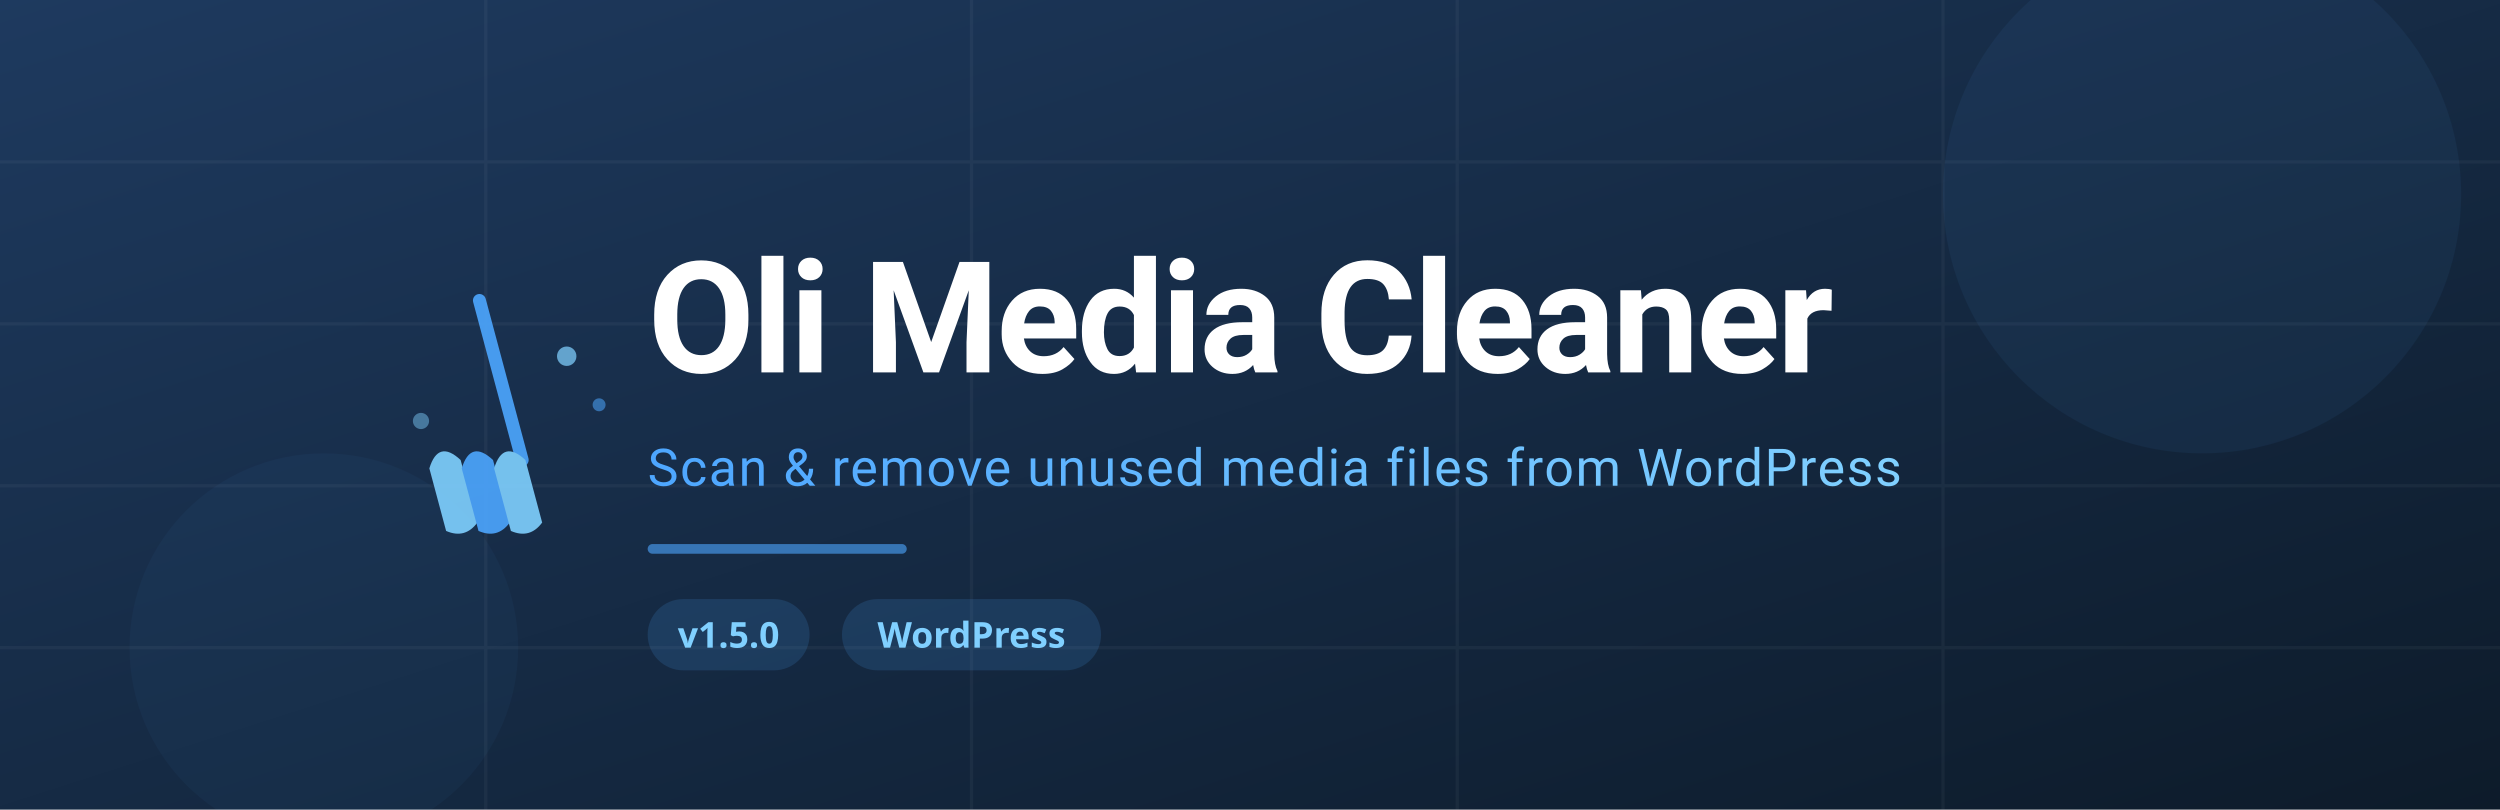
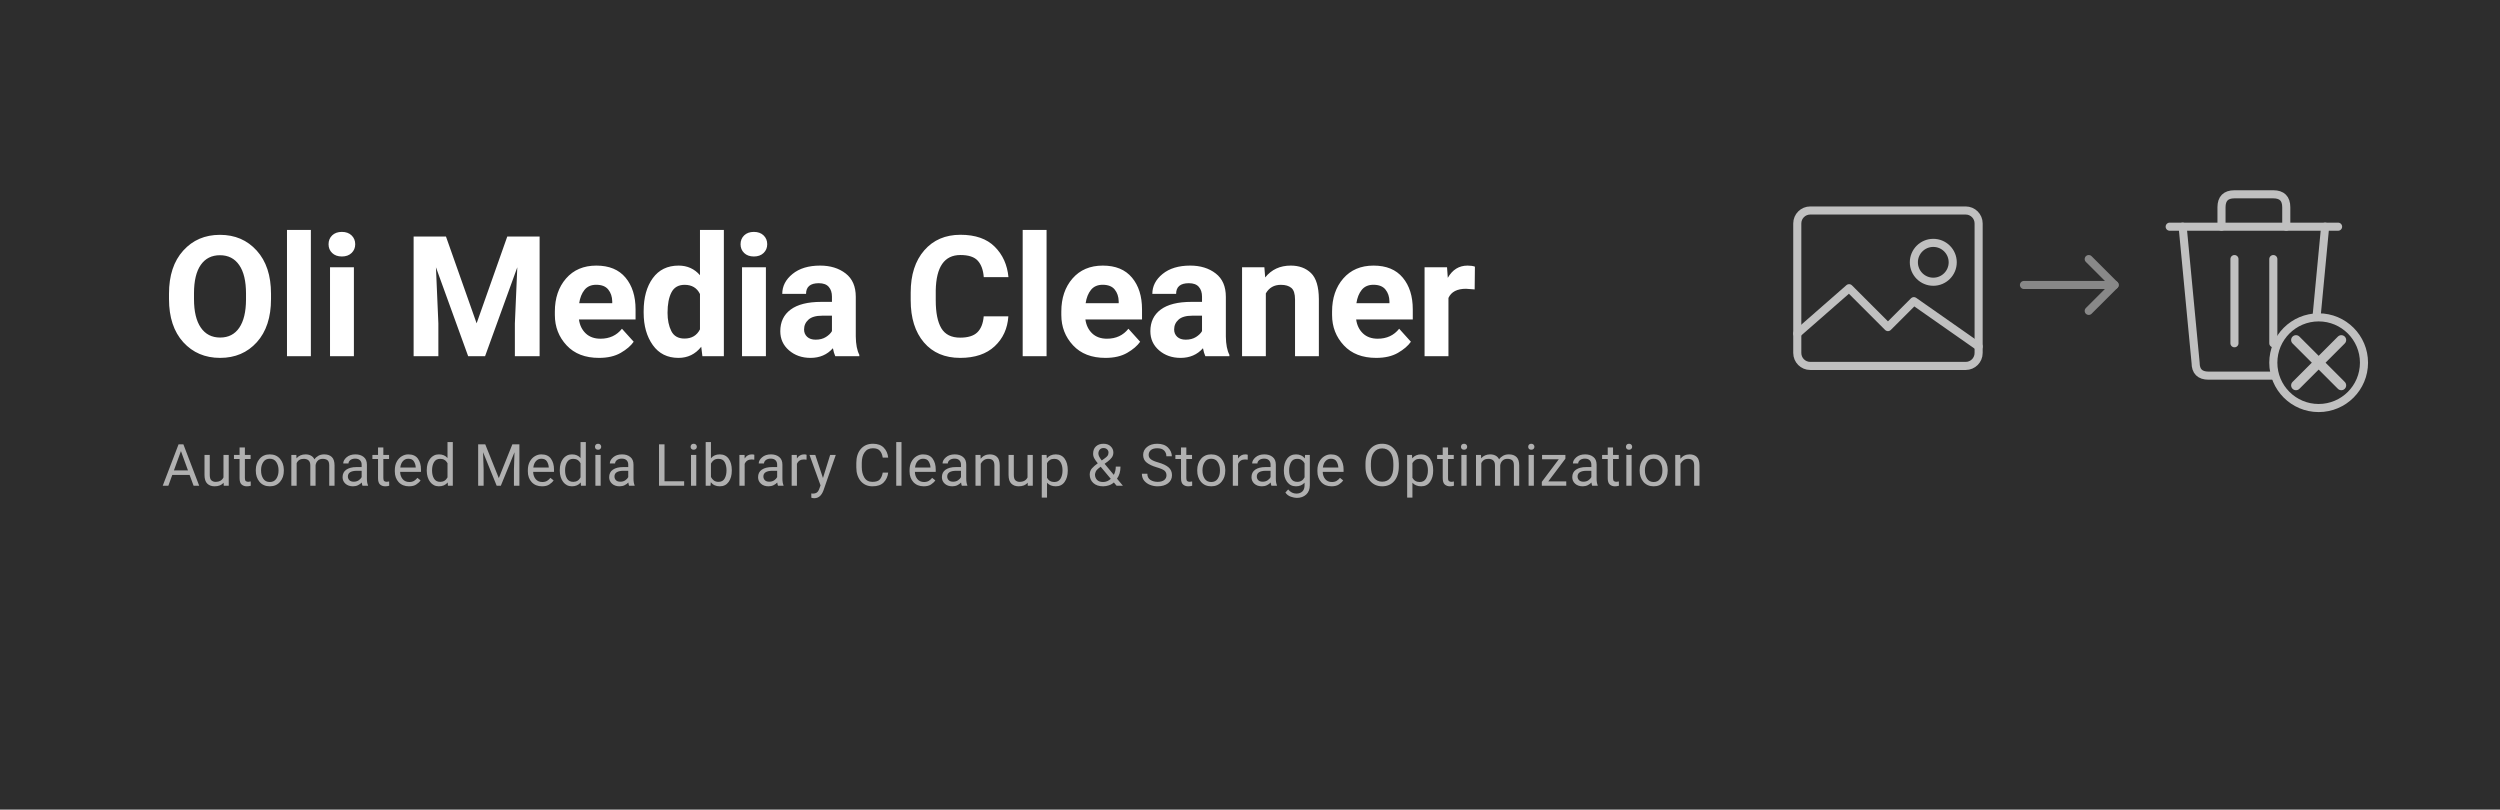
<svg xmlns="http://www.w3.org/2000/svg" width="772" height="250" viewBox="0 0 772 250">
-   <defs>
-     <linearGradient id="bg" x1="0%" y1="0%" x2="100%" y2="100%">
-       <stop offset="0%" style="stop-color:#1e3a5f;stop-opacity:1" />
-       <stop offset="100%" style="stop-color:#0d1b2a;stop-opacity:1" />
-     </linearGradient>
-     <linearGradient id="accent" x1="0%" y1="0%" x2="100%" y2="0%">
-       <stop offset="0%" style="stop-color:#4da6ff;stop-opacity:1" />
-       <stop offset="100%" style="stop-color:#80d0ff;stop-opacity:1" />
-     </linearGradient>
-   </defs>
-   <rect width="772" height="250" fill="url(#bg)" rx="0" />
-   <g opacity="0.04">
-     <line x1="0" y1="50" x2="772" y2="50" stroke="#fff" stroke-width="1" />
-     <line x1="0" y1="100" x2="772" y2="100" stroke="#fff" stroke-width="1" />
-     <line x1="0" y1="150" x2="772" y2="150" stroke="#fff" stroke-width="1" />
-     <line x1="0" y1="200" x2="772" y2="200" stroke="#fff" stroke-width="1" />
-     <line x1="150" y1="0" x2="150" y2="250" stroke="#fff" stroke-width="1" />
-     <line x1="300" y1="0" x2="300" y2="250" stroke="#fff" stroke-width="1" />
-     <line x1="450" y1="0" x2="450" y2="250" stroke="#fff" stroke-width="1" />
-     <line x1="600" y1="0" x2="600" y2="250" stroke="#fff" stroke-width="1" />
-   </g>
-   <circle cx="680" cy="60" r="80" fill="#4da6ff" opacity="0.06" />
-   <circle cx="100" cy="200" r="60" fill="#4da6ff" opacity="0.04" />
-   <g transform="translate(120, 85)" opacity="0.9">
-     <rect x="32" y="5" width="4" height="55" rx="2" fill="#4da6ff" transform="rotate(-15, 34, 30)" />
-     <path d="M15,58 Q20,50 25,58 L25,78 Q20,82 15,78 Z" fill="#80d0ff" transform="rotate(-15, 20, 68)" />
-     <path d="M25,58 Q30,50 35,58 L35,78 Q30,82 25,78 Z" fill="#4da6ff" transform="rotate(-15, 30, 68)" />
-     <path d="M35,58 Q40,50 45,58 L45,78 Q40,82 35,78 Z" fill="#80d0ff" transform="rotate(-15, 40, 68)" />
-     <circle cx="55" cy="25" r="3" fill="#80d0ff" opacity="0.8" />
-     <circle cx="65" cy="40" r="2" fill="#4da6ff" opacity="0.6" />
-     <circle cx="10" cy="45" r="2.5" fill="#80d0ff" opacity="0.5" />
-   </g>
-   <text x="200" y="115" font-family="system-ui, -apple-system, 'Segoe UI', Roboto, sans-serif" font-size="48" font-weight="700" fill="#ffffff" letter-spacing="-1">
+   <rect width="772" height="250" fill="#2d2d2d" />
+   <text x="50" y="110" font-family="system-ui, -apple-system, 'Segoe UI', Roboto, Helvetica, Arial, sans-serif" font-size="52" font-weight="700" fill="#ffffff" letter-spacing="-0.5">
    Oli Media Cleaner
  </text>
-   <text x="200" y="150" font-family="system-ui, -apple-system, 'Segoe UI', Roboto, sans-serif" font-size="16" fill="url(#accent)" letter-spacing="0.5">
-     Scan &amp; remove unused media files from WordPress
+   <text x="50" y="150" font-family="system-ui, -apple-system, 'Segoe UI', Roboto, Helvetica, Arial, sans-serif" font-size="18" fill="#b0b0b0" letter-spacing="0.3">
+     Automated Media Library Cleanup &amp; Storage Optimization
  </text>
-   <rect x="200" y="168" width="80" height="3" rx="1.5" fill="#4da6ff" opacity="0.6" />
-   <g transform="translate(200, 185)">
-     <rect width="50" height="22" rx="11" fill="#4da6ff" opacity="0.15" />
-     <text x="25" y="15" font-family="system-ui, sans-serif" font-size="11" fill="#80d0ff" text-anchor="middle" font-weight="600">v1.5.0</text>
+   <g transform="translate(555, 65)" fill="none" stroke="#c0c0c0" stroke-width="2.5" stroke-linecap="round" stroke-linejoin="round">
+     <rect x="0" y="0" width="56" height="48" rx="4" />
+     <polyline points="0,38 16,24 28,36 36,28 56,42" />
+     <circle cx="42" cy="16" r="6" />
  </g>
-   <g transform="translate(260, 185)">
-     <rect width="80" height="22" rx="11" fill="#4da6ff" opacity="0.15" />
-     <text x="40" y="15" font-family="system-ui, sans-serif" font-size="11" fill="#80d0ff" text-anchor="middle" font-weight="600">WordPress</text>
+   <g transform="translate(625, 80)" fill="none" stroke="#888888" stroke-width="2.5" stroke-linecap="round" stroke-linejoin="round">
+     <line x1="0" y1="8" x2="28" y2="8" />
+     <polyline points="20,0 28,8 20,16" />
+   </g>
+   <g transform="translate(668, 58)" fill="none" stroke="#c0c0c0" stroke-width="2.5" stroke-linecap="round" stroke-linejoin="round">
+     <line x1="2" y1="12" x2="54" y2="12" />
+     <path d="M18,12 L18,6 Q18,2 22,2 L34,2 Q38,2 38,6 L38,12" />
+     <path d="M6,12 L10,54 Q10,58 14,58 L42,58 Q46,58 46,54 L50,12" />
+     <line x1="22" y1="22" x2="22" y2="48" />
+     <line x1="34" y1="22" x2="34" y2="48" />
+     <g transform="translate(36, 42)" stroke="#c0c0c0" stroke-width="3">
+       <circle cx="12" cy="12" r="14" fill="#2d2d2d" stroke="#c0c0c0" stroke-width="2.5" />
+       <line x1="5" y1="5" x2="19" y2="19" />
+       <line x1="19" y1="5" x2="5" y2="19" />
+     </g>
  </g>
</svg>
